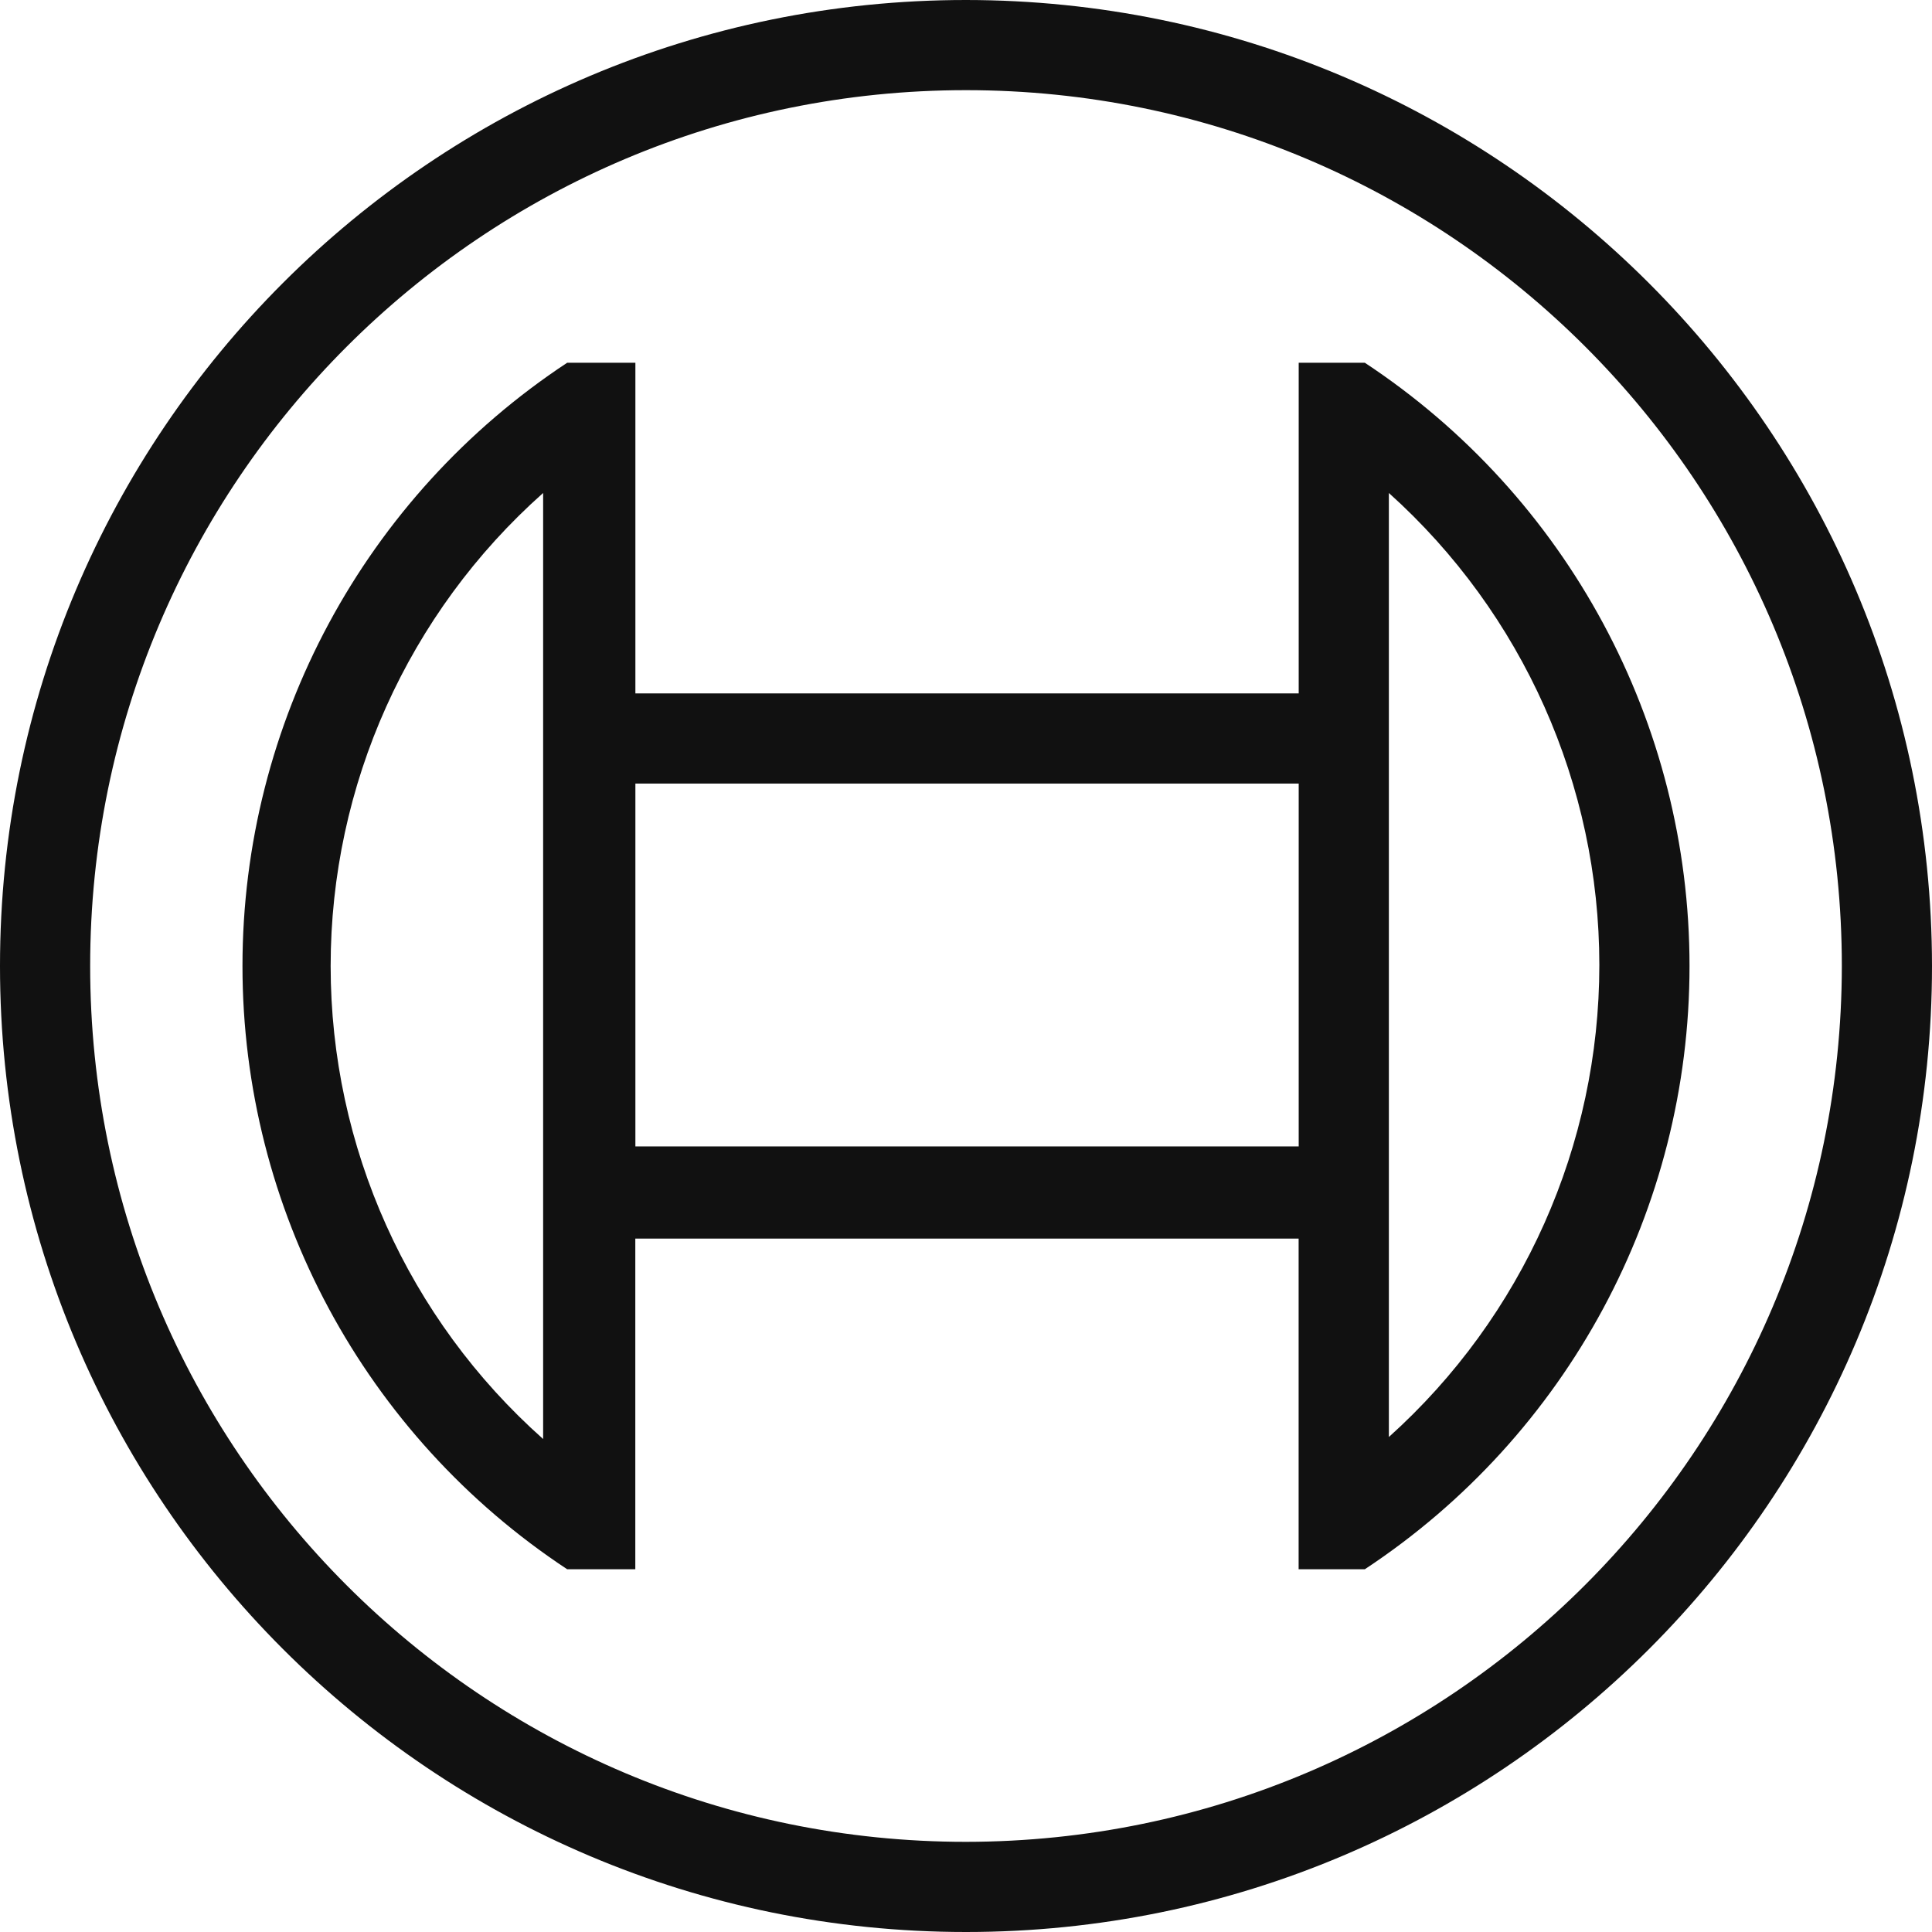
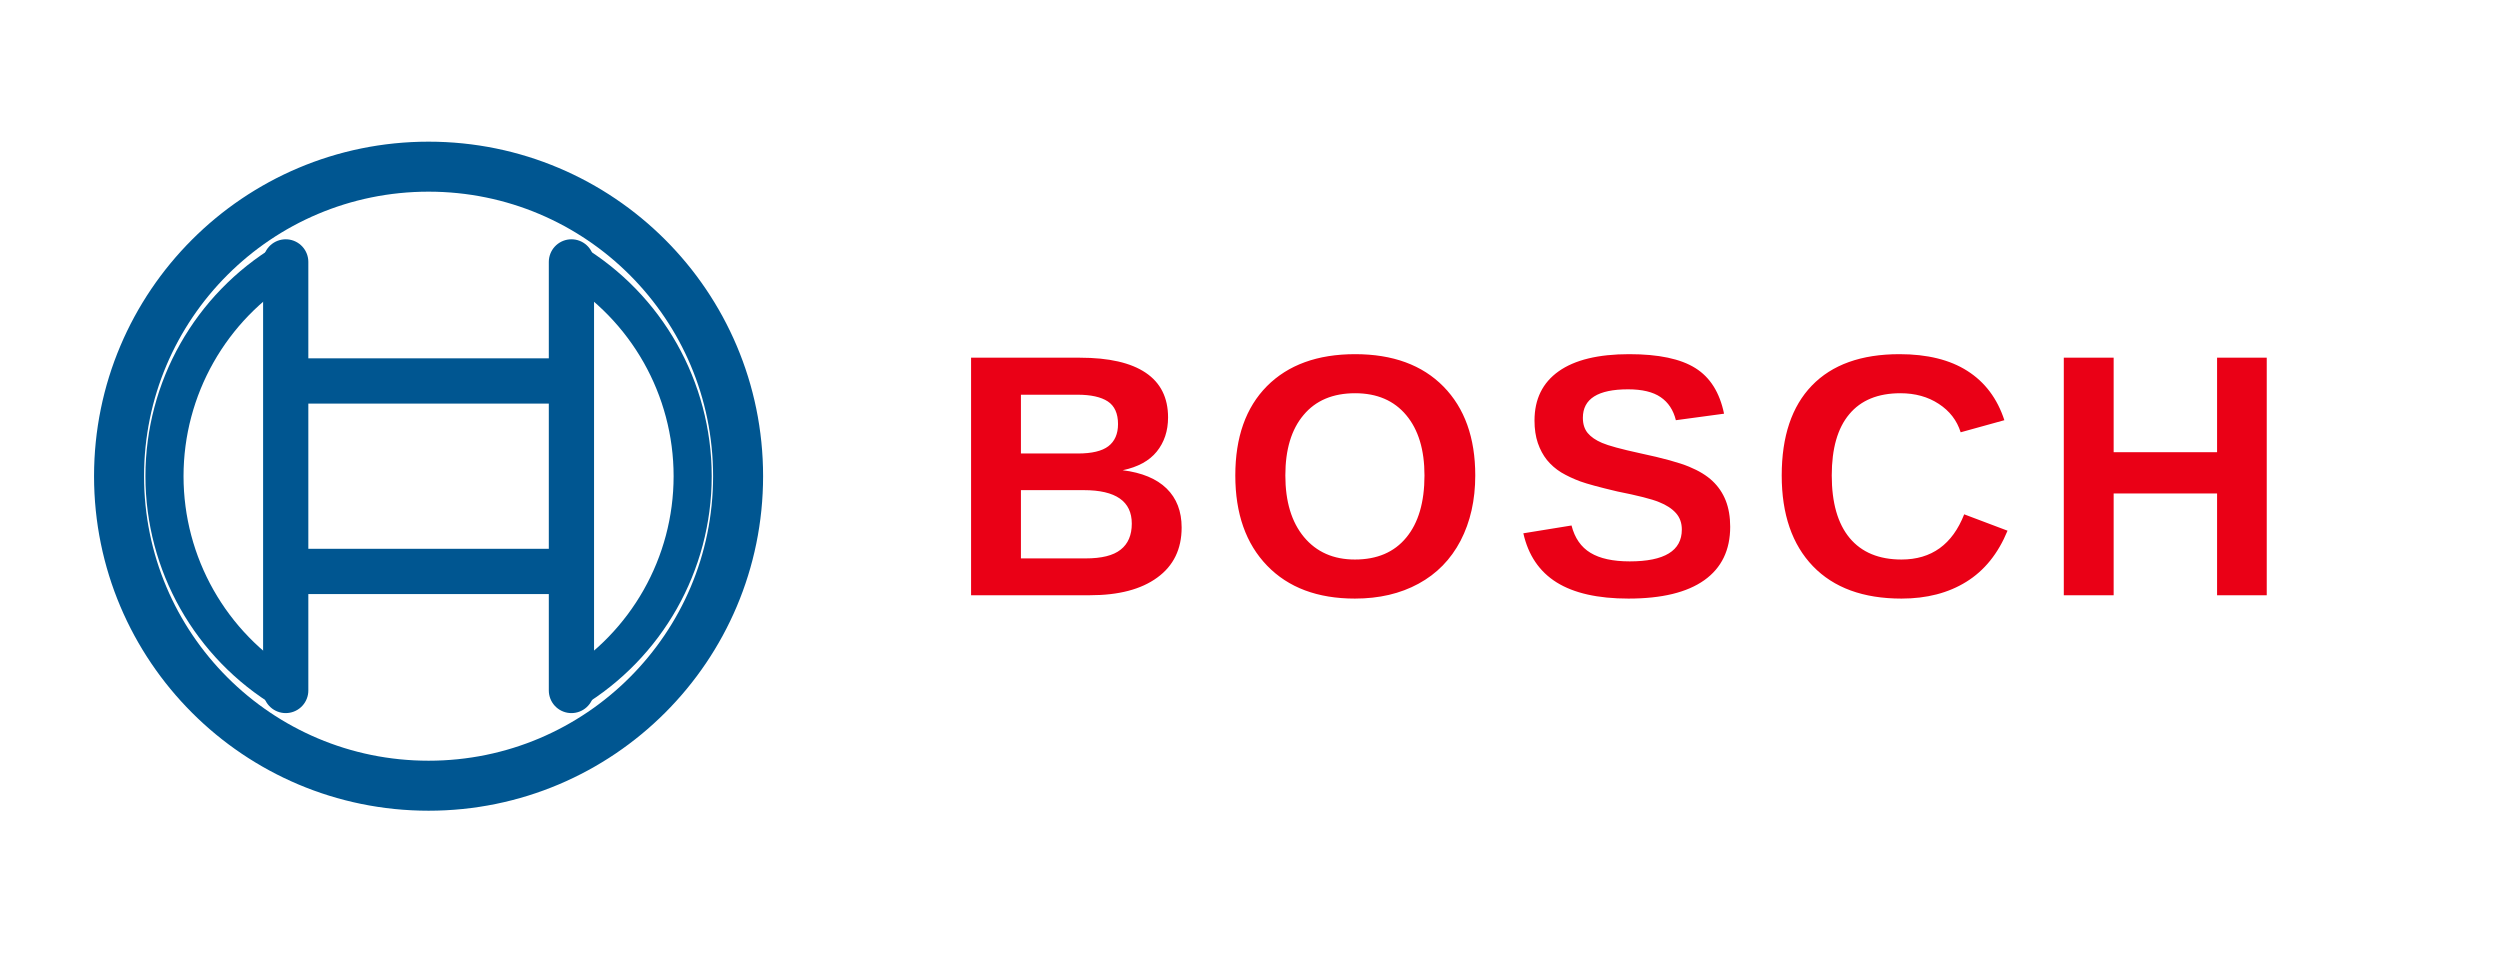
- <svg xmlns="http://www.w3.org/2000/svg" fill="#111111" role="img" viewBox="0 0 24 24">
-   <path d="M12 0C5.373 0 0 5.373 0 12s5.373 12 12 12 12-5.373 12-12C23.996 5.374 18.626.004 12 0zm0 22.88C5.991 22.88 1.12 18.009 1.12 12S5.991 1.12 12 1.12 22.88 5.991 22.88 12c-.006 6.006-4.874 10.874-10.88 10.88zm4.954-18.374h-.821v4.108h-8.24V4.506h-.847a8.978 8.978 0 0 0 0 14.988h.846v-4.108h8.24v4.108h.822a8.978 8.978 0 0 0 0-14.988zM6.747 17.876a7.86 7.86 0 0 1 0-11.752v11.752zm9.386-3.635h-8.24V9.734h8.24v4.507zm1.12 3.61V6.124a7.882 7.882 0 0 1 0 11.727z" />
+ <svg xmlns="http://www.w3.org/2000/svg" width="210" height="80" viewBox="0 0 210 80" role="img">
+   <circle cx="36" cy="40" r="26" fill="none" stroke="#005691" stroke-width="4.2" />
+   <path d="M24 22 L24 58 M48 22 L48 58 M24 32 L48 32 M24 48 L48 48" stroke="#005691" stroke-width="3.8" stroke-linecap="round" />
+   <path d="M24 22 A21 21 0 0 0 24 58 M48 22 A21 21 0 0 1 48 58" fill="none" stroke="#005691" stroke-width="3.2" />
+   <text x="136" y="50" text-anchor="middle" fill="#EA0016" font-family="Arial, Helvetica, sans-serif" font-weight="900" font-size="29" letter-spacing="2">BOSCH</text>
</svg>
